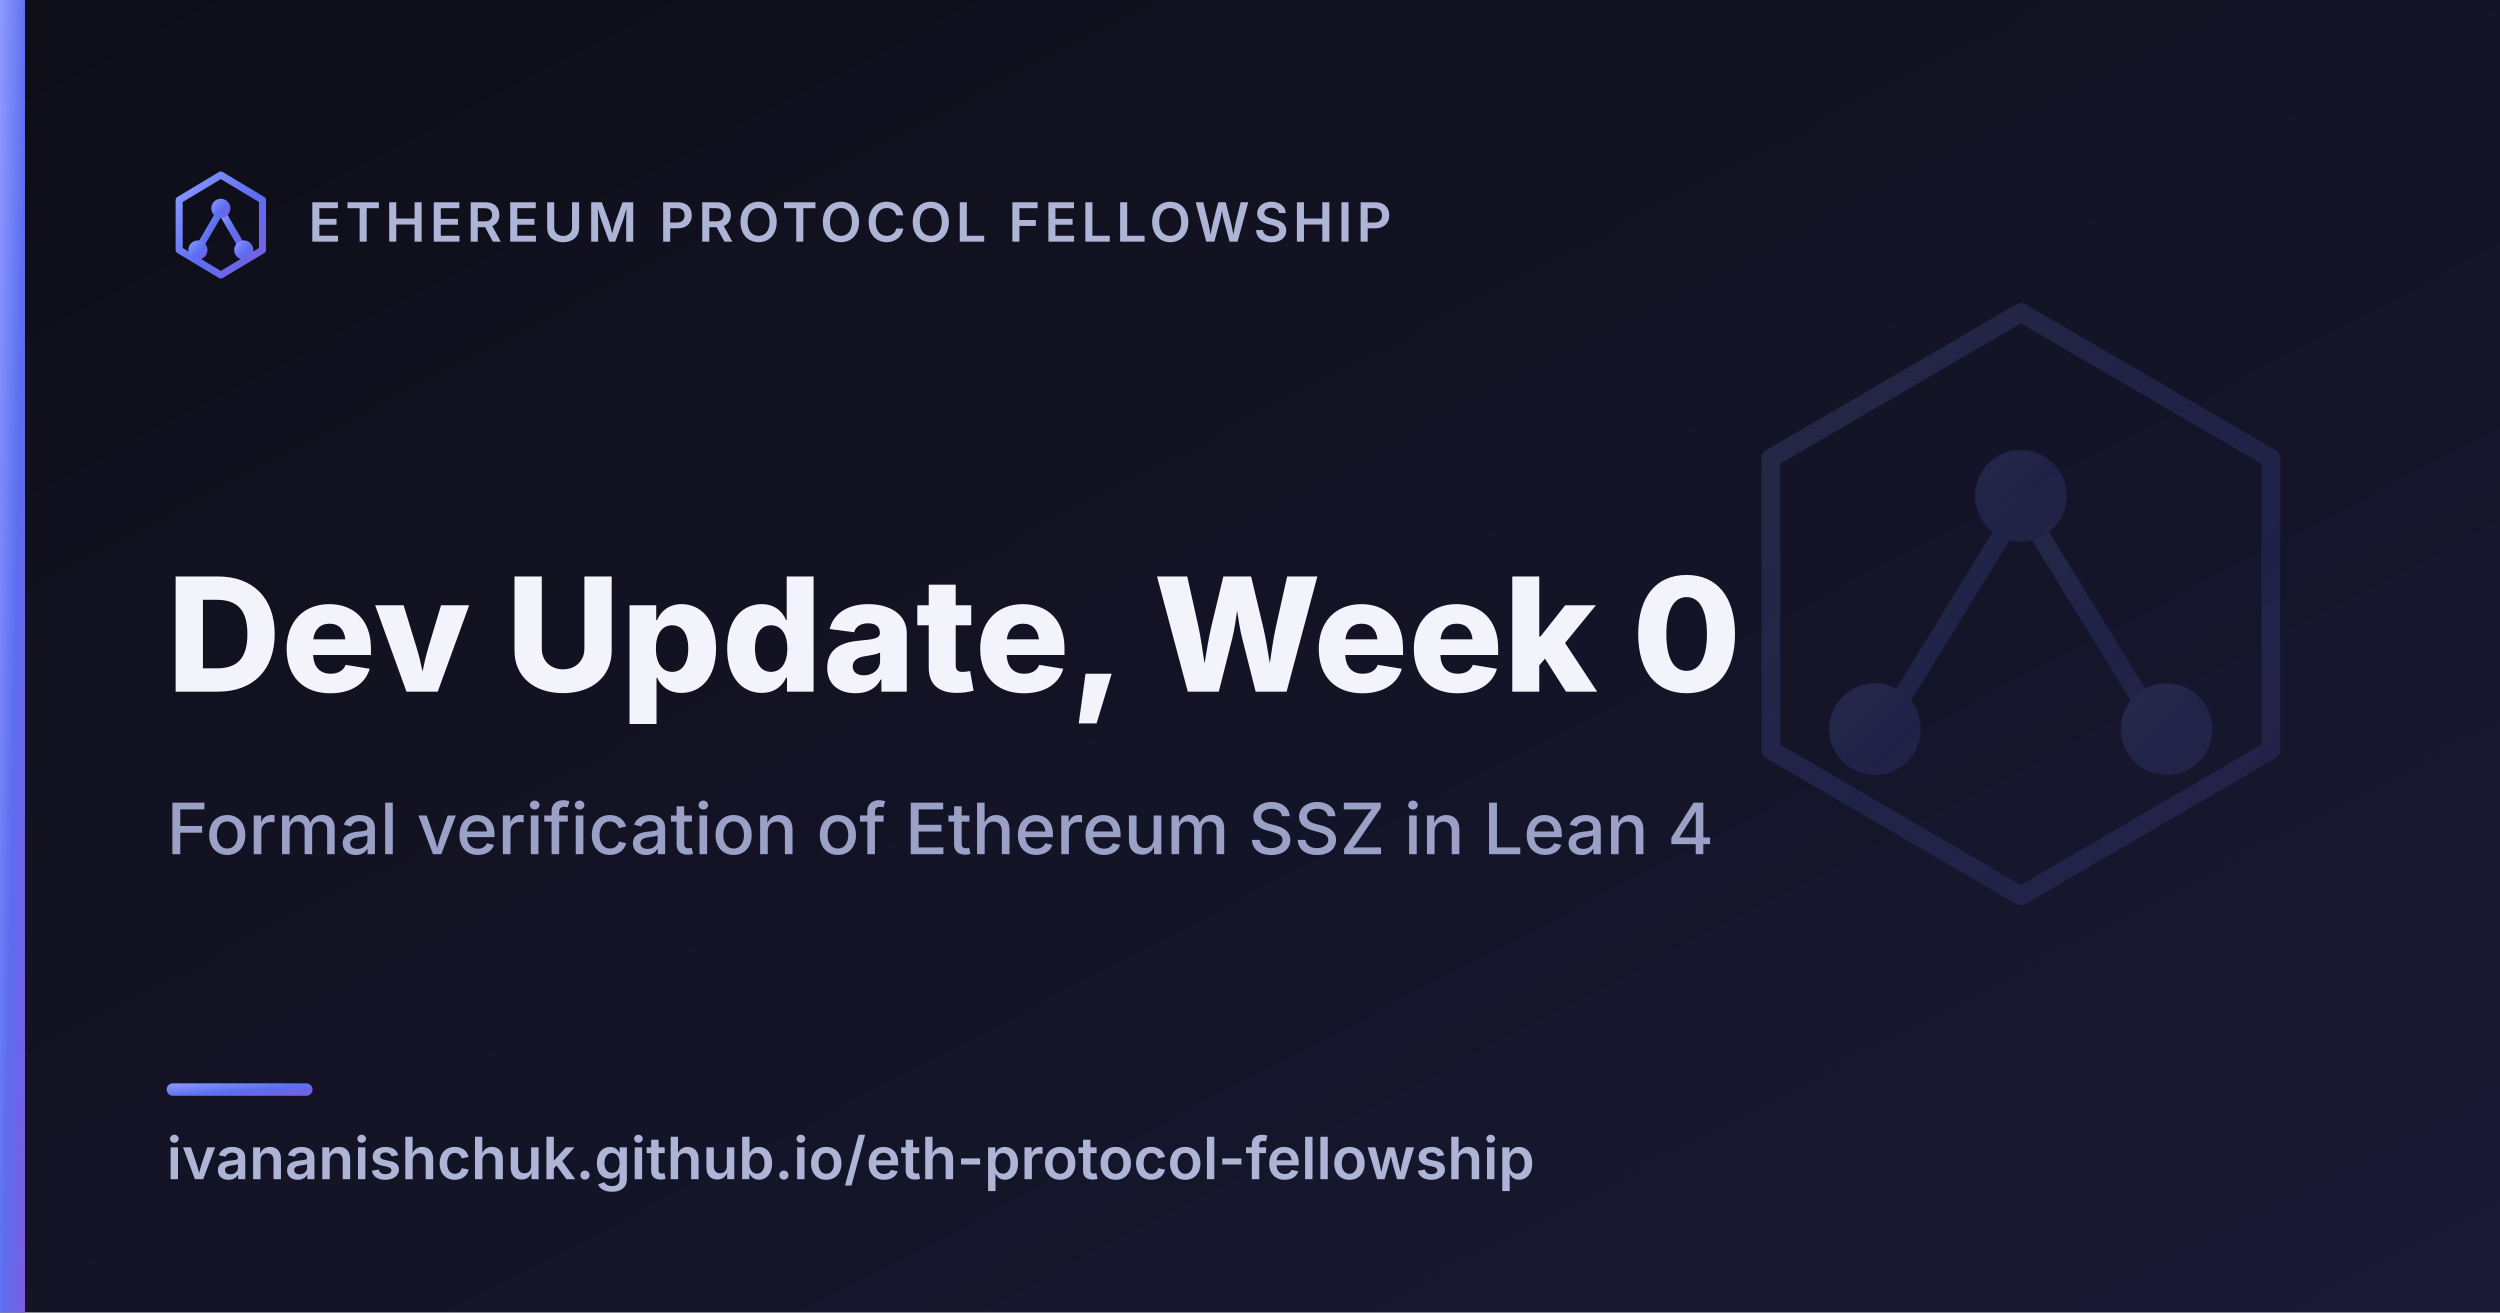
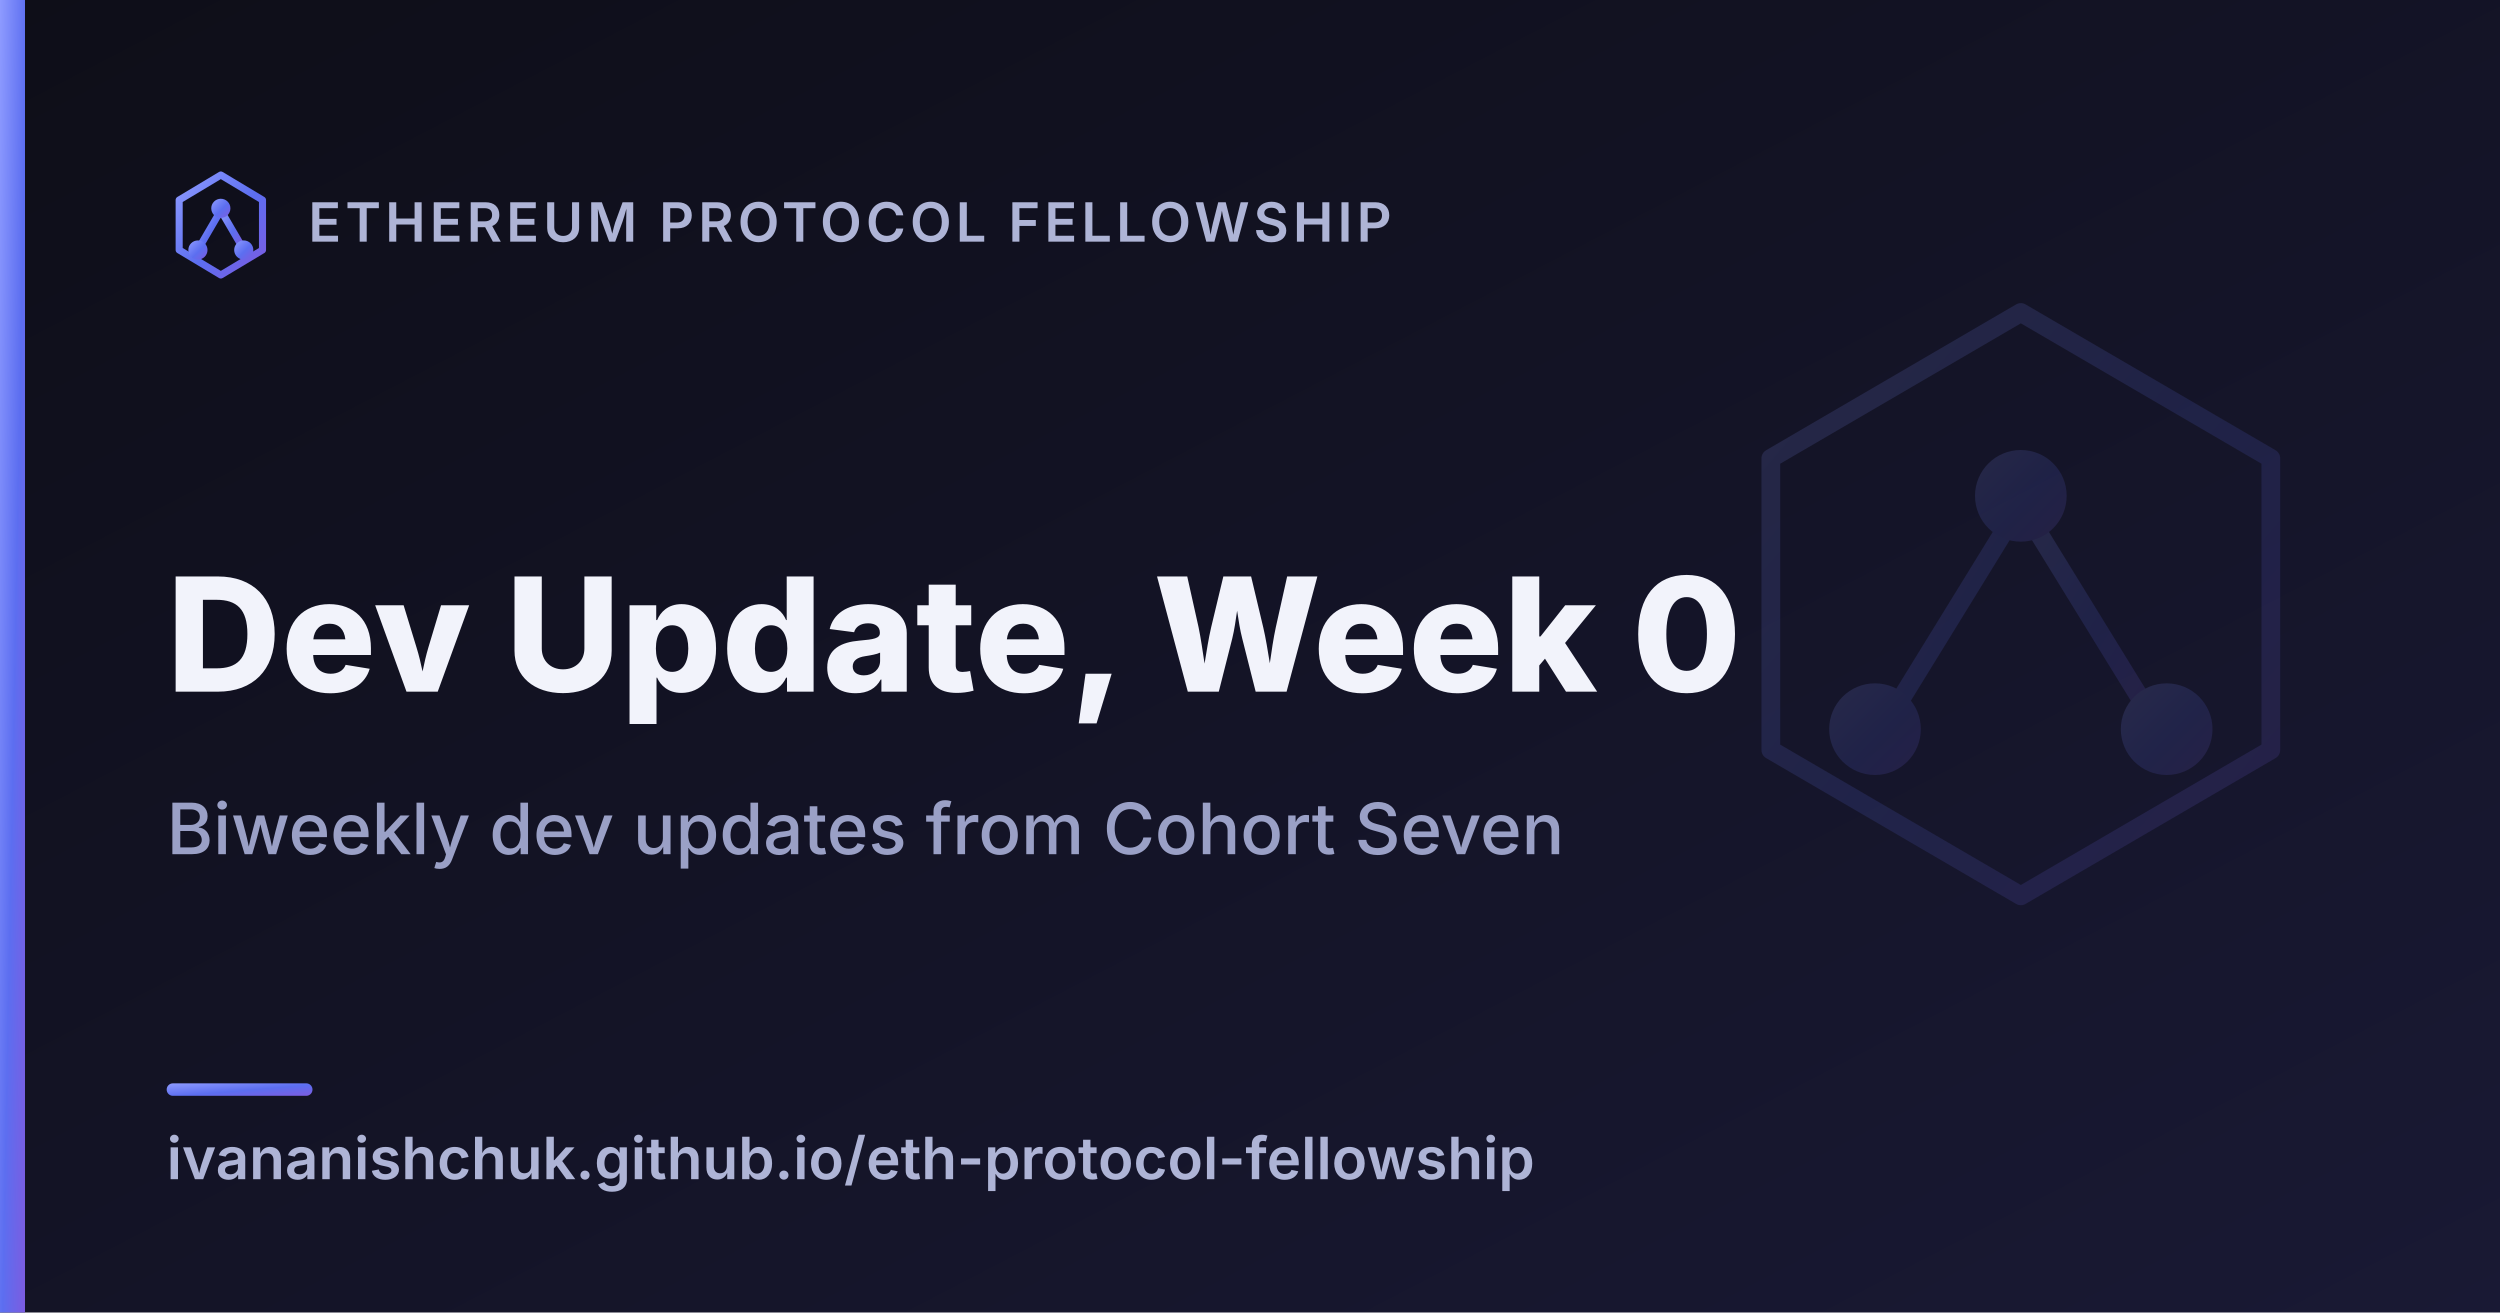
<svg xmlns="http://www.w3.org/2000/svg" viewBox="0 0 1200 630" width="1200" height="630" role="img" aria-label="Social card template">
  <defs>
    <linearGradient id="bg" x1="0" y1="0" x2="1" y2="1">
      <stop offset="0" stop-color="#0E0E18" />
      <stop offset="1" stop-color="#191934" />
    </linearGradient>
    <linearGradient id="brand" x1="0" y1="0" x2="1" y2="1">
      <stop offset="0" stop-color="#8E9BFF" />
      <stop offset=".55" stop-color="#5C6EF0" />
      <stop offset="1" stop-color="#7C5CE0" />
    </linearGradient>
  </defs>
  <rect width="1200" height="630" fill="url(#bg)" />
  <rect x="0" y="0" width="12" height="630" fill="url(#brand)" />
  <g transform="translate(820,150)" opacity="0.15">
    <g fill="none" stroke="url(#brand)" stroke-width="9" stroke-linejoin="round" stroke-linecap="round">
      <path d="M150 0 L270 70 L270 210 L150 280 L30 210 L30 70 Z" />
      <line x1="150" y1="92" x2="86" y2="196" />
      <line x1="150" y1="92" x2="214" y2="196" />
    </g>
    <g fill="url(#brand)">
      <circle cx="150" cy="88" r="22" />
      <circle cx="80" cy="200" r="22" />
      <circle cx="220" cy="200" r="22" />
    </g>
  </g>
  <g transform="translate(80,84)">
    <g fill="none" stroke="url(#brand)" stroke-width="3.4" stroke-linejoin="round" stroke-linecap="round">
      <path d="M26 0 L46 12 L46 36 L26 48 L6 36 L6 12 Z" />
      <line x1="26" y1="17" x2="15.5" y2="35" />
      <line x1="26" y1="17" x2="36.5" y2="35" />
    </g>
    <g fill="url(#brand)">
      <circle cx="26" cy="16" r="4.6" />
      <circle cx="15" cy="36" r="4.6" />
      <circle cx="37" cy="36" r="4.6" />
    </g>
    <text x="68" y="32" fill="#AEB4D6" font-family="Inter, system-ui, sans-serif" font-size="26" font-weight="600" letter-spacing="2">ETHEREUM PROTOCOL FELLOWSHIP</text>
  </g>
  <text x="80" y="332" fill="#F2F3FB" font-family="Inter, system-ui, sans-serif" font-size="76" font-weight="800">Dev Update, Week 0</text>
-   <text x="80" y="410" fill="#9AA0C6" font-family="Inter, system-ui, sans-serif" font-size="34" font-weight="500">Formal verification of Ethereum SSZ in Lean 4</text>
+   <text x="80" y="410" fill="#9AA0C6" font-family="Inter, system-ui, sans-serif" font-size="34" font-weight="500">Biweekly dev updates from Cohort Seven</text>
  <rect x="80" y="520" width="70" height="6" rx="3" fill="url(#brand)" />
  <text x="80" y="566" fill="#AEB4D6" font-family="Inter, system-ui, sans-serif" font-size="28" font-weight="600">ivananishchuk.github.io/eth-protocol-fellowship</text>
</svg>
